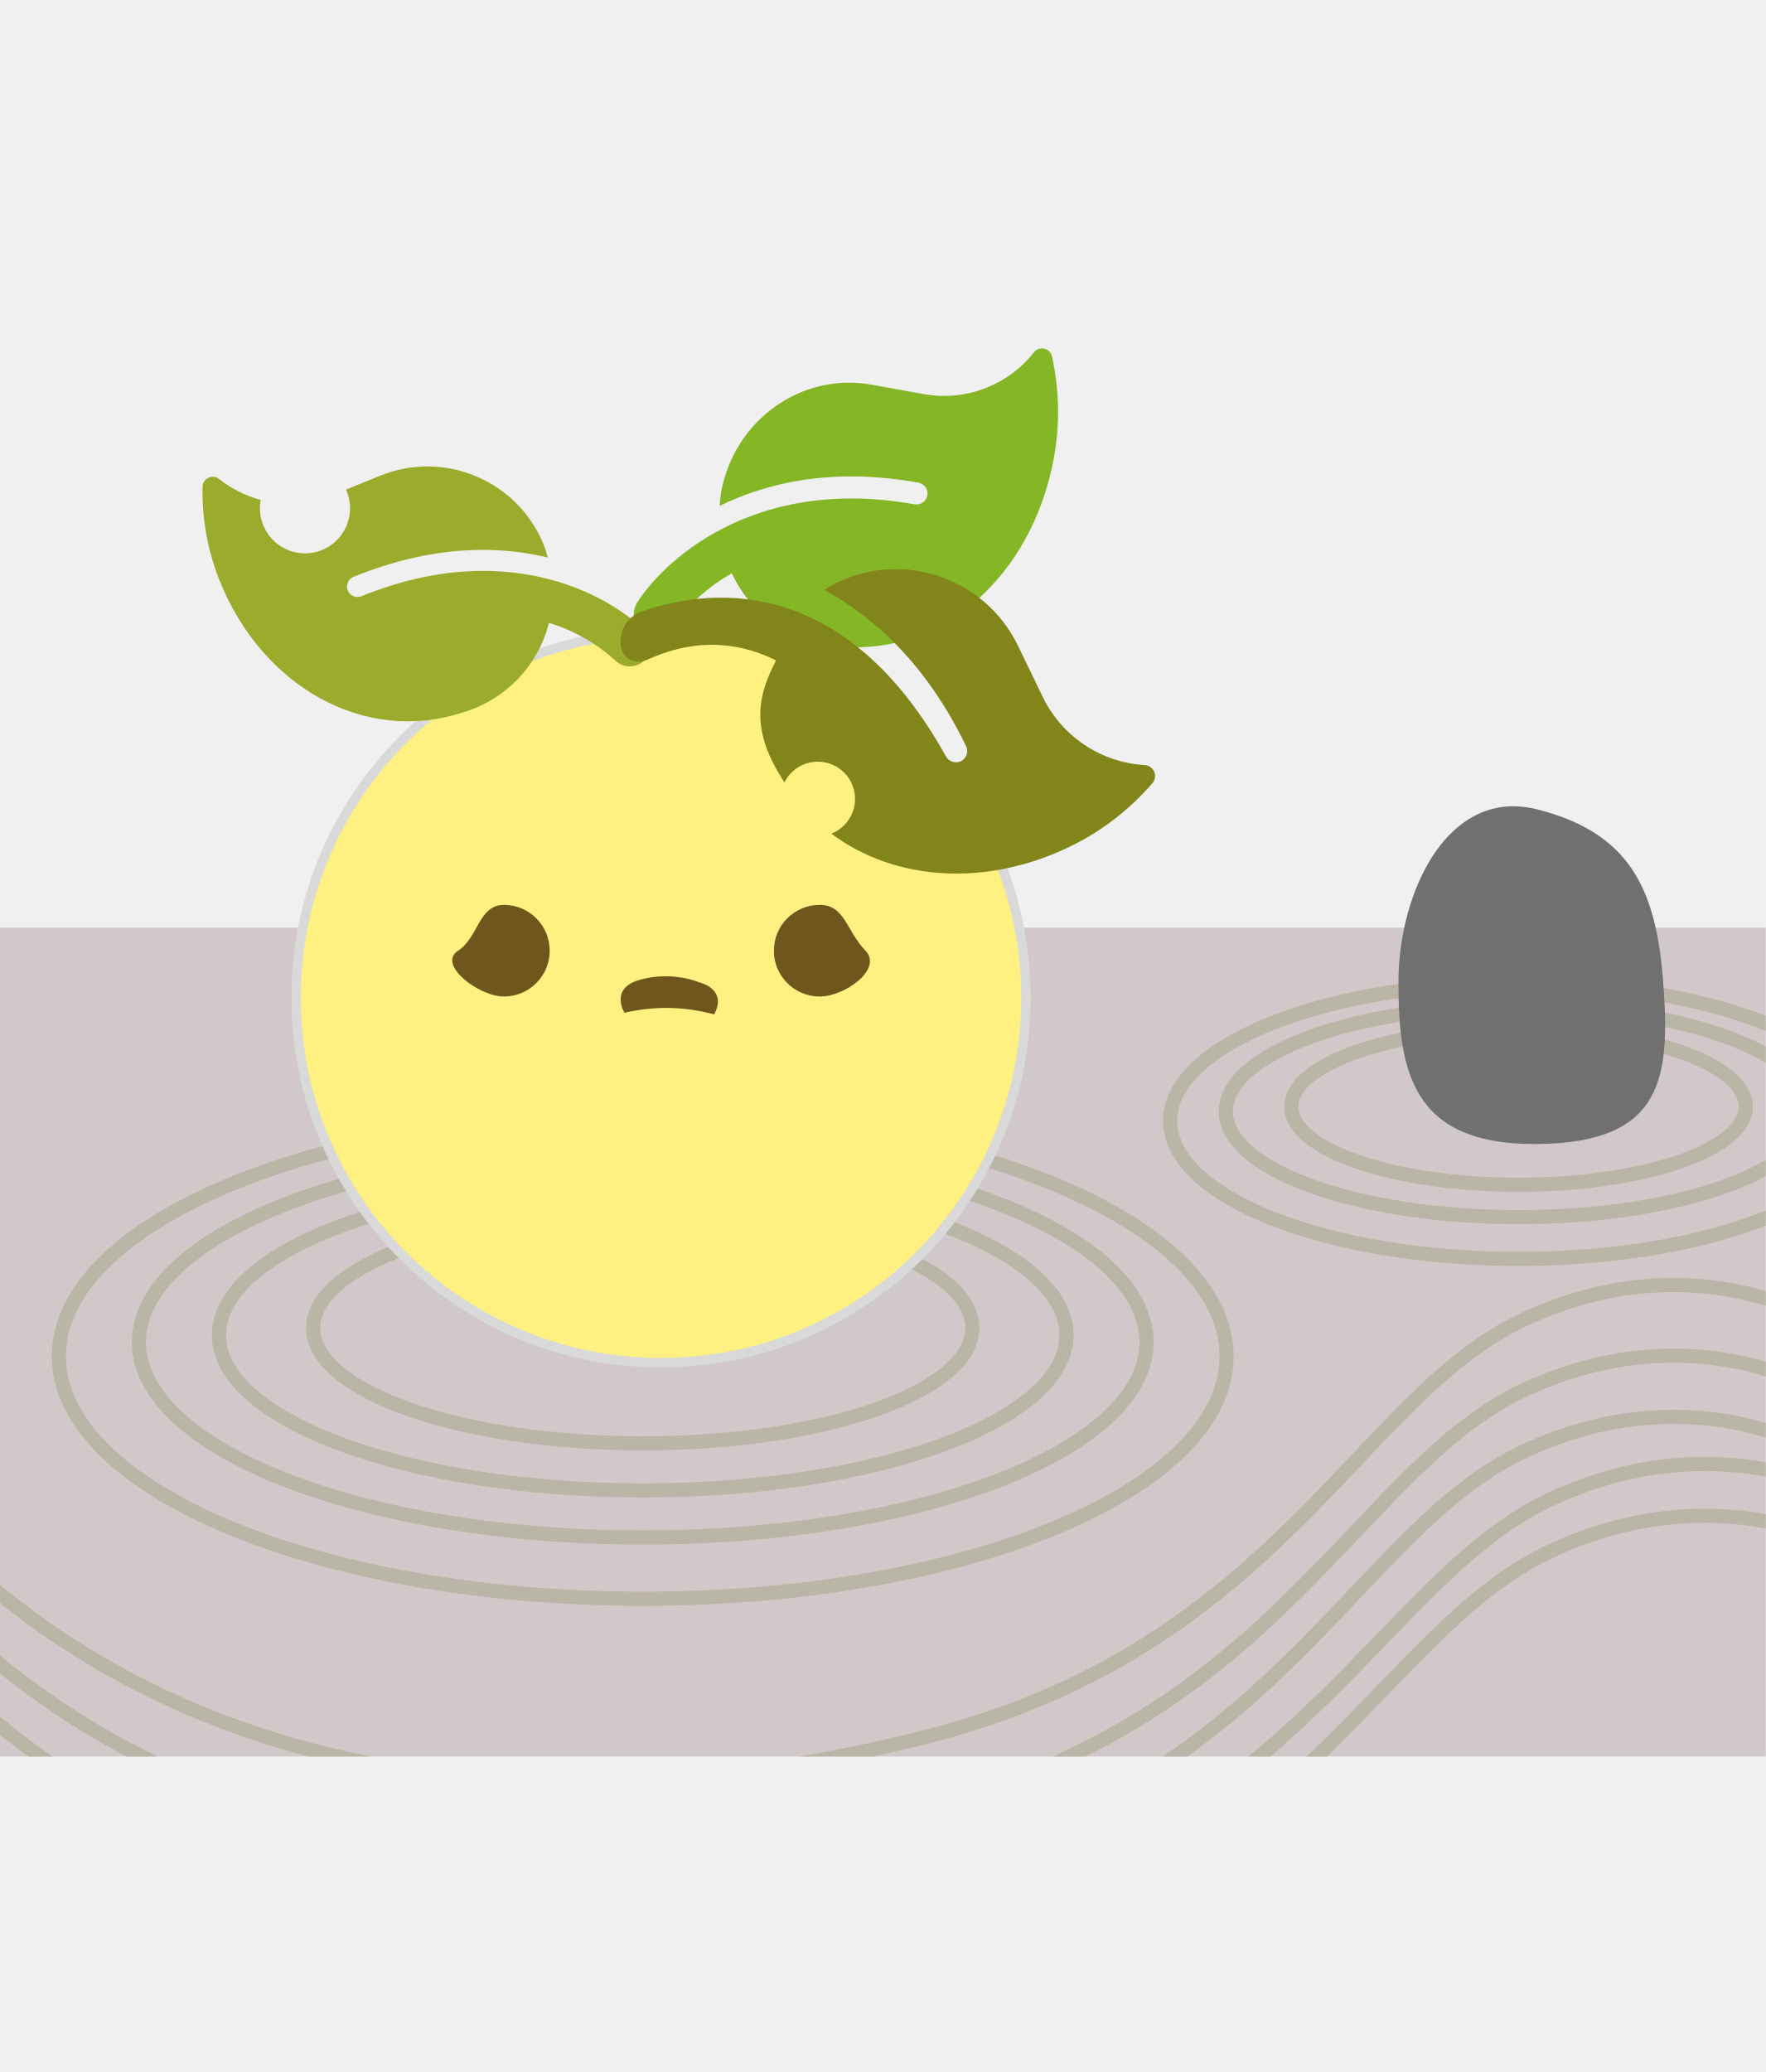
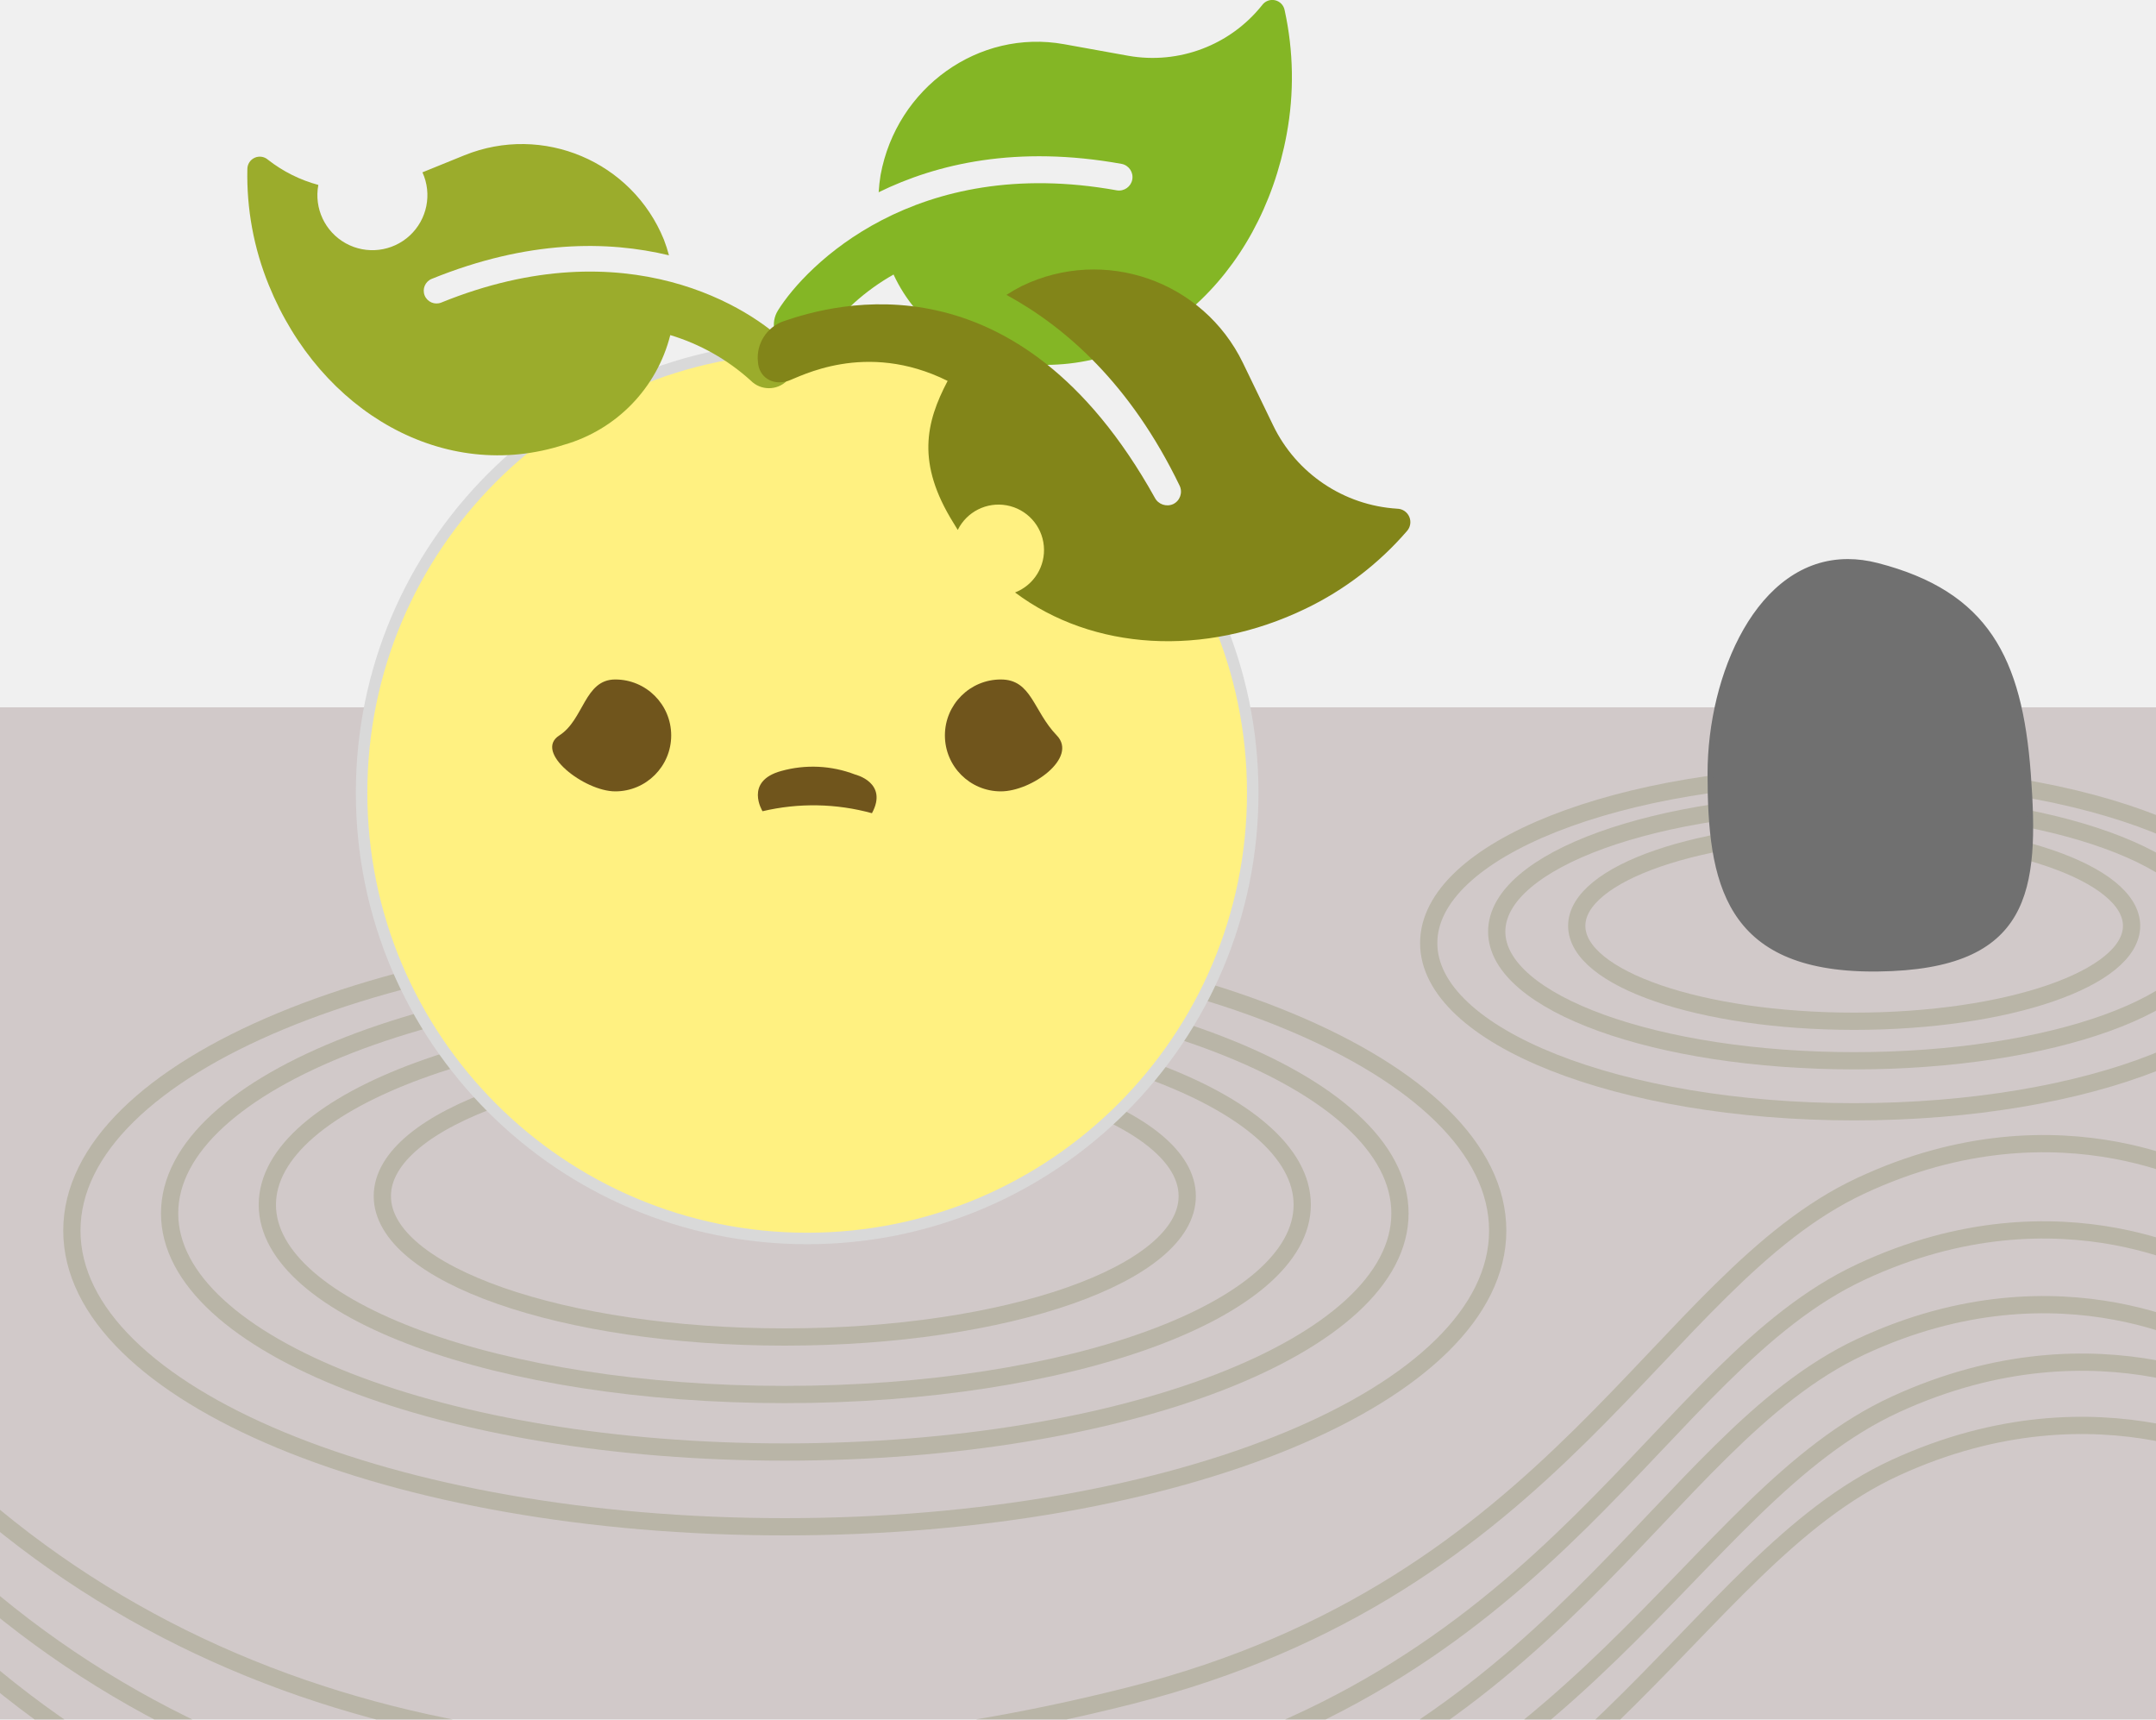
- <svg xmlns="http://www.w3.org/2000/svg" width="375" height="440" viewBox="0 0 375 440">
+ <svg xmlns="http://www.w3.org/2000/svg" width="375" height="299" viewBox="0 0 375 299">
  <defs>
    <clipPath id="clip-path">
      <rect id="Rectangle_333" data-name="Rectangle 333" width="375" height="62" transform="translate(0 670)" fill="#fff" stroke="#707070" stroke-width="1" />
    </clipPath>
    <clipPath id="clip-path-2">
      <rect id="Rectangle_336" data-name="Rectangle 336" width="375" height="176" transform="translate(0 197)" fill="#d1c9c9" />
    </clipPath>
    <clipPath id="clip-_03">
-       <rect width="375" height="440" />
+       <rect width="375" height="299" />
    </clipPath>
  </defs>
  <g id="_03" data-name="03" clip-path="url(#clip-_03)">
-     <rect id="Rectangle_332" data-name="Rectangle 332" width="375" height="176" transform="translate(0 197)" fill="#d1c9c9" />
-     <g id="Ellipse_29" data-name="Ellipse 29" transform="translate(65 256)" fill="none" stroke="#b9b5a7" stroke-width="3">
-       <ellipse cx="71.5" cy="26" rx="71.5" ry="26" stroke="none" />
-       <ellipse cx="71.5" cy="26" rx="70" ry="24.5" fill="none" />
-     </g>
-     <g id="Ellipse_30" data-name="Ellipse 30" transform="translate(272.747 216.908)" fill="none" stroke="#b9b5a7" stroke-width="3">
-       <ellipse cx="49.753" cy="18.092" rx="49.753" ry="18.092" stroke="none" />
-       <ellipse cx="49.753" cy="18.092" rx="48.253" ry="16.592" fill="none" />
-     </g>
-     <g id="Ellipse_31" data-name="Ellipse 31" transform="translate(45 249)" fill="none" stroke="#b9b5a7" stroke-width="3">
-       <ellipse cx="91.5" cy="34.5" rx="91.5" ry="34.5" stroke="none" />
-       <ellipse cx="91.5" cy="34.5" rx="90" ry="33" fill="none" />
-     </g>
-     <g id="Ellipse_32" data-name="Ellipse 32" transform="translate(258.829 212.037)" fill="none" stroke="#b9b5a7" stroke-width="3">
-       <ellipse cx="63.671" cy="23.963" rx="63.671" ry="23.963" stroke="none" />
-       <ellipse cx="63.671" cy="23.963" rx="62.171" ry="22.463" fill="none" />
-     </g>
-     <g id="Ellipse_33" data-name="Ellipse 33" transform="translate(28 242)" fill="none" stroke="#b9b5a7" stroke-width="3">
-       <ellipse cx="108.5" cy="43" rx="108.5" ry="43" stroke="none" />
-       <ellipse cx="108.5" cy="43" rx="107" ry="41.5" fill="none" />
-     </g>
-     <g id="Ellipse_34" data-name="Ellipse 34" transform="translate(247 207.166)" fill="none" stroke="#b9b5a7" stroke-width="3">
-       <ellipse cx="75.5" cy="30.834" rx="75.5" ry="30.834" stroke="none" />
-       <ellipse cx="75.5" cy="30.834" rx="74" ry="29.334" fill="none" />
-     </g>
-     <g id="Path_64" data-name="Path 64" transform="translate(297 176.063)" fill="#707070">
-       <path d="M 28.847 66.381 C 25.694 66.381 22.791 66.146 20.219 65.682 C 17.754 65.238 15.512 64.569 13.557 63.694 C 9.895 62.056 7.122 59.691 5.08 56.464 C 1.055 50.104 0.5 41.172 0.5 32.466 C 0.5 28.196 1.044 23.712 2.072 19.499 C 3.153 15.074 4.709 11.074 6.698 7.611 C 8.823 3.908 11.347 1.003 14.199 -1.025 C 17.296 -3.227 20.727 -4.344 24.399 -4.344 C 26.046 -4.344 27.761 -4.116 29.498 -3.668 C 34.234 -2.445 38.122 -0.841 41.382 1.236 C 44.561 3.261 47.095 5.706 49.129 8.712 C 51.079 11.592 52.555 14.971 53.643 19.041 C 54.649 22.807 55.33 27.21 55.724 32.503 C 56.099 37.558 56.397 43.387 55.755 48.3 C 55.441 50.699 54.934 52.753 54.204 54.579 C 53.421 56.537 52.403 58.184 51.092 59.612 C 49.095 61.789 46.474 63.39 43.08 64.508 C 39.452 65.702 35.049 66.314 29.617 66.377 C 29.36 66.38 29.101 66.381 28.847 66.381 Z" stroke="none" />
-       <path d="M 24.399 -3.844 C 20.833 -3.844 17.499 -2.758 14.489 -0.618 C 11.696 1.368 9.221 4.22 7.131 7.86 C 5.166 11.282 3.627 15.238 2.558 19.618 C 1.539 23.792 1 28.235 1 32.466 C 1 41.096 1.545 49.944 5.502 56.196 C 7.49 59.337 10.191 61.641 13.761 63.238 C 15.679 64.096 17.882 64.753 20.308 65.19 C 22.851 65.649 25.724 65.881 28.847 65.881 C 29.098 65.881 29.356 65.88 29.612 65.877 C 34.991 65.814 39.345 65.211 42.923 64.033 C 46.235 62.942 48.786 61.386 50.724 59.274 C 51.993 57.891 52.98 56.294 53.74 54.393 C 54.454 52.607 54.951 50.593 55.259 48.236 C 55.896 43.367 55.599 37.569 55.225 32.54 C 54.834 27.279 54.158 22.905 53.16 19.17 C 52.087 15.155 50.633 11.826 48.715 8.992 C 46.72 6.044 44.233 3.645 41.113 1.657 C 37.898 -0.39 34.058 -1.974 29.373 -3.184 C 27.677 -3.622 26.003 -3.844 24.399 -3.844 M 24.399 -4.844 C 26.061 -4.844 27.803 -4.622 29.623 -4.152 C 48.781 0.795 54.719 12.251 56.222 32.466 C 57.725 52.681 56.384 66.565 29.623 66.877 C 29.364 66.88 29.102 66.881 28.847 66.881 C 2.803 66.881 0 51.286 0 32.466 C 0 15.267 8.571 -4.844 24.399 -4.844 Z" stroke="none" fill="#707070" />
-     </g>
-     <g id="Ellipse_35" data-name="Ellipse 35" transform="translate(11 235)" fill="none" stroke="#b9b5a7" stroke-width="3">
-       <ellipse cx="125.5" cy="53" rx="125.5" ry="53" stroke="none" />
-       <ellipse cx="125.5" cy="53" rx="124" ry="51.5" fill="none" />
-     </g>
-     <g id="Mask_Group_605" data-name="Mask Group 605" transform="translate(0 -359)" clip-path="url(#clip-path)">
-       <path id="Path_65" data-name="Path 65" d="M835,676.218s-27.366-16.522-63.327,0-53.207,69.7-129.373,88.641-152.18,11.926-206.319-35.5" transform="translate(-442 12)" fill="none" stroke="#b9b5a7" stroke-width="3" />
-     </g>
-     <g id="Group_18" data-name="Group 18" transform="translate(23.684 -8.362)">
-       <circle id="Ellipse_14" data-name="Ellipse 14" cx="77.5" cy="77.5" r="77.5" transform="translate(39.209 142.726)" fill="#fff181" stroke="#d9d9d9" stroke-width="2" />
-       <path id="Path_42" data-name="Path 42" d="M93.06,210.248a9.729,9.729,0,0,1-9.729,9.729c-5.373,0-14.26-6.842-9.728-9.729,4.282-2.729,4.355-9.729,9.728-9.729A9.729,9.729,0,0,1,93.06,210.248Z" fill="#70551c" />
-       <path id="Path_43" data-name="Path 43" d="M160.124,210.248c3.732,3.866-4.356,9.729-9.729,9.729a9.729,9.729,0,0,1,0-19.458C155.768,200.519,156.012,205.987,160.124,210.248Z" fill="#70551c" />
-       <path id="Path_44" data-name="Path 44" d="M127.977,223.775a38.449,38.449,0,0,0-19.033-.343s-3.248-5.218,3.259-7a20.485,20.485,0,0,1,12.834.611S130.874,218.427,127.977,223.775Z" fill="#70551c" />
-       <path id="Path_45" data-name="Path 45" d="M113.24,142.306c-6.061-6.215-27.826-20.468-60.165-7.332a2.221,2.221,0,1,1-1.672-4.116c16.8-6.824,30.675-6.645,41.27-4.1a27.672,27.672,0,0,0-.879-2.716,26.665,26.665,0,0,0-34.73-14.666l-7.27,2.953a9.569,9.569,0,1,1-18.108,2.191,24.532,24.532,0,0,1-8.768-4.387,2.16,2.16,0,0,0-3.577,1.634,50.477,50.477,0,0,0,3.722,20.157C32.071,154.1,53.642,166.44,74.434,159.7A26.6,26.6,0,0,0,92.9,140.633a36.528,36.528,0,0,1,13.983,7.9,4.449,4.449,0,0,0,6.358-6.225Z" fill="#9bac2c" />
-       <path id="Path_46" data-name="Path 46" d="M200.113,105.691c-4.546,24.783-23.709,42.237-45.96,39.919A26.839,26.839,0,0,1,131.735,130.1a38.537,38.537,0,0,0-12.442,11.211,4.52,4.52,0,0,1-6.3,1.433,4.71,4.71,0,0,1-1.35-6.421c4.826-7.728,23.794-27.193,58.944-20.857a2.339,2.339,0,0,0,.844-4.6c-18.26-3.292-32.16-.036-42.286,4.925a30.017,30.017,0,0,1,.331-2.984c2.8-15.238,17.088-25.432,31.908-22.761l11.185,2.017a24.351,24.351,0,0,0,23.266-8.8,2.184,2.184,0,0,1,3.925.885A54.363,54.363,0,0,1,200.113,105.691Z" fill="#84b625" />
-       <path id="Path_47" data-name="Path 47" d="M219.337,170.822a25.721,25.721,0,0,1-21.6-14.53l-5.224-10.8A28.807,28.807,0,0,0,154.044,132.1a29.506,29.506,0,0,0-2.671,1.541c10.338,5.632,21.591,15.536,30.118,33.173a2.407,2.407,0,0,1-1.116,3.206,2.46,2.46,0,0,1-3.205-1.116c-23.868-42.842-55.671-33.723-64.546-30.692a6.717,6.717,0,0,0-4.476,7.08c.153,2.658,2.553,4.17,5.2,3.321,1.952-.625,13.433-7.149,27.793-.012-3.813,7.242-5.45,14.3.994,24.661.246.427.509.839.767,1.254a7.911,7.911,0,1,1,9.965,10.875c13.467,10.089,32.868,11.36,50.571,2.8a54.538,54.538,0,0,0,17.582-13.466A2.334,2.334,0,0,0,219.337,170.822Z" fill="#828519" />
-     </g>
-     <g id="Mask_Group_608" data-name="Mask Group 608" clip-path="url(#clip-path-2)">
-       <path id="Path_60" data-name="Path 60" d="M827.8,676.218s-26.872-16.522-62.185,0-52.247,69.7-127.039,88.641-149.435,11.926-202.6-35.5" transform="translate(-442 -368)" fill="none" stroke="#b9b5a7" stroke-width="3" />
-       <path id="Path_62" data-name="Path 62" d="M827.8,676.218s-26.872-16.522-62.185,0-52.247,69.7-127.039,88.641-149.435,11.926-202.6-35.5" transform="translate(-442 -381)" fill="none" stroke="#b9b5a7" stroke-width="3" />
-       <path id="Path_63" data-name="Path 63" d="M827.8,676.218s-26.872-16.522-62.185,0-52.247,69.7-127.039,88.641-149.435,11.926-202.6-35.5" transform="translate(-442 -396)" fill="none" stroke="#b9b5a7" stroke-width="3" />
-       <path id="Path_61" data-name="Path 61" d="M835,676.218s-27.366-16.522-63.327,0-53.207,69.7-129.373,88.641-152.18,11.926-206.319-35.5" transform="translate(-442 -358)" fill="none" stroke="#b9b5a7" stroke-width="3" />
+     <g id="Group_20" data-name="Group 20" transform="translate(0 -74)">
+       <rect id="Rectangle_332" data-name="Rectangle 332" width="375" height="176" transform="translate(0 197)" fill="#d1c9c9" />
+       <g id="Ellipse_29" data-name="Ellipse 29" transform="translate(65 256)" fill="none" stroke="#b9b5a7" stroke-width="3">
+         <ellipse cx="71.5" cy="26" rx="71.5" ry="26" stroke="none" />
+         <ellipse cx="71.5" cy="26" rx="70" ry="24.5" fill="none" />
+       </g>
+       <g id="Ellipse_30" data-name="Ellipse 30" transform="translate(272.747 216.908)" fill="none" stroke="#b9b5a7" stroke-width="3">
+         <ellipse cx="49.753" cy="18.092" rx="49.753" ry="18.092" stroke="none" />
+         <ellipse cx="49.753" cy="18.092" rx="48.253" ry="16.592" fill="none" />
+       </g>
+       <g id="Ellipse_31" data-name="Ellipse 31" transform="translate(45 249)" fill="none" stroke="#b9b5a7" stroke-width="3">
+         <ellipse cx="91.5" cy="34.5" rx="91.5" ry="34.5" stroke="none" />
+         <ellipse cx="91.5" cy="34.5" rx="90" ry="33" fill="none" />
+       </g>
+       <g id="Ellipse_32" data-name="Ellipse 32" transform="translate(258.829 212.037)" fill="none" stroke="#b9b5a7" stroke-width="3">
+         <ellipse cx="63.671" cy="23.963" rx="63.671" ry="23.963" stroke="none" />
+         <ellipse cx="63.671" cy="23.963" rx="62.171" ry="22.463" fill="none" />
+       </g>
+       <g id="Ellipse_33" data-name="Ellipse 33" transform="translate(28 242)" fill="none" stroke="#b9b5a7" stroke-width="3">
+         <ellipse cx="108.5" cy="43" rx="108.5" ry="43" stroke="none" />
+         <ellipse cx="108.5" cy="43" rx="107" ry="41.5" fill="none" />
+       </g>
+       <g id="Ellipse_34" data-name="Ellipse 34" transform="translate(247 207.166)" fill="none" stroke="#b9b5a7" stroke-width="3">
+         <ellipse cx="75.5" cy="30.834" rx="75.5" ry="30.834" stroke="none" />
+         <ellipse cx="75.5" cy="30.834" rx="74" ry="29.334" fill="none" />
+       </g>
+       <g id="Path_64" data-name="Path 64" transform="translate(297 176.063)" fill="#707070">
+         <path d="M 28.847 66.381 C 25.694 66.381 22.791 66.146 20.219 65.682 C 17.754 65.238 15.512 64.569 13.557 63.694 C 9.895 62.056 7.122 59.691 5.08 56.464 C 1.055 50.104 0.5 41.172 0.5 32.466 C 0.5 28.196 1.044 23.712 2.072 19.499 C 3.153 15.074 4.709 11.074 6.698 7.611 C 8.823 3.908 11.347 1.003 14.199 -1.025 C 17.296 -3.227 20.727 -4.344 24.399 -4.344 C 26.046 -4.344 27.761 -4.116 29.498 -3.668 C 34.234 -2.445 38.122 -0.841 41.382 1.236 C 44.561 3.261 47.095 5.706 49.129 8.712 C 51.079 11.592 52.555 14.971 53.643 19.041 C 54.649 22.807 55.33 27.21 55.724 32.503 C 56.099 37.558 56.397 43.387 55.755 48.3 C 55.441 50.699 54.934 52.753 54.204 54.579 C 53.421 56.537 52.403 58.184 51.092 59.612 C 49.095 61.789 46.474 63.39 43.08 64.508 C 39.452 65.702 35.049 66.314 29.617 66.377 C 29.36 66.38 29.101 66.381 28.847 66.381 Z" stroke="none" />
+         <path d="M 24.399 -3.844 C 20.833 -3.844 17.499 -2.758 14.489 -0.618 C 11.696 1.368 9.221 4.22 7.131 7.86 C 5.166 11.282 3.627 15.238 2.558 19.618 C 1.539 23.792 1 28.235 1 32.466 C 1 41.096 1.545 49.944 5.502 56.196 C 7.49 59.337 10.191 61.641 13.761 63.238 C 15.679 64.096 17.882 64.753 20.308 65.19 C 22.851 65.649 25.724 65.881 28.847 65.881 C 29.098 65.881 29.356 65.88 29.612 65.877 C 34.991 65.814 39.345 65.211 42.923 64.033 C 46.235 62.942 48.786 61.386 50.724 59.274 C 51.993 57.891 52.98 56.294 53.74 54.393 C 54.454 52.607 54.951 50.593 55.259 48.236 C 55.896 43.367 55.599 37.569 55.225 32.54 C 54.834 27.279 54.158 22.905 53.16 19.17 C 52.087 15.155 50.633 11.826 48.715 8.992 C 46.72 6.044 44.233 3.645 41.113 1.657 C 37.898 -0.39 34.058 -1.974 29.373 -3.184 C 27.677 -3.622 26.003 -3.844 24.399 -3.844 M 24.399 -4.844 C 26.061 -4.844 27.803 -4.622 29.623 -4.152 C 48.781 0.795 54.719 12.251 56.222 32.466 C 57.725 52.681 56.384 66.565 29.623 66.877 C 29.364 66.88 29.102 66.881 28.847 66.881 C 2.803 66.881 0 51.286 0 32.466 C 0 15.267 8.571 -4.844 24.399 -4.844 Z" stroke="none" fill="#707070" />
+       </g>
+       <g id="Ellipse_35" data-name="Ellipse 35" transform="translate(11 235)" fill="none" stroke="#b9b5a7" stroke-width="3">
+         <ellipse cx="125.5" cy="53" rx="125.5" ry="53" stroke="none" />
+         <ellipse cx="125.5" cy="53" rx="124" ry="51.5" fill="none" />
+       </g>
+       <g id="Mask_Group_605" data-name="Mask Group 605" transform="translate(0 -359)" clip-path="url(#clip-path)">
+         <path id="Path_65" data-name="Path 65" d="M835,676.218s-27.366-16.522-63.327,0-53.207,69.7-129.373,88.641-152.18,11.926-206.319-35.5" transform="translate(-442 12)" fill="none" stroke="#b9b5a7" stroke-width="3" />
+       </g>
+       <g id="Group_18" data-name="Group 18" transform="translate(23.684 -8.362)">
+         <circle id="Ellipse_14" data-name="Ellipse 14" cx="77.5" cy="77.5" r="77.5" transform="translate(39.209 142.726)" fill="#fff181" stroke="#d9d9d9" stroke-width="2" />
+         <path id="Path_42" data-name="Path 42" d="M93.06,210.248a9.729,9.729,0,0,1-9.729,9.729c-5.373,0-14.26-6.842-9.728-9.729,4.282-2.729,4.355-9.729,9.728-9.729A9.729,9.729,0,0,1,93.06,210.248Z" fill="#70551c" />
+         <path id="Path_43" data-name="Path 43" d="M160.124,210.248c3.732,3.866-4.356,9.729-9.729,9.729a9.729,9.729,0,0,1,0-19.458C155.768,200.519,156.012,205.987,160.124,210.248Z" fill="#70551c" />
+         <path id="Path_44" data-name="Path 44" d="M127.977,223.775a38.449,38.449,0,0,0-19.033-.343s-3.248-5.218,3.259-7a20.485,20.485,0,0,1,12.834.611S130.874,218.427,127.977,223.775Z" fill="#70551c" />
+         <path id="Path_45" data-name="Path 45" d="M113.24,142.306c-6.061-6.215-27.826-20.468-60.165-7.332a2.221,2.221,0,1,1-1.672-4.116c16.8-6.824,30.675-6.645,41.27-4.1a27.672,27.672,0,0,0-.879-2.716,26.665,26.665,0,0,0-34.73-14.666l-7.27,2.953a9.569,9.569,0,1,1-18.108,2.191,24.532,24.532,0,0,1-8.768-4.387,2.16,2.16,0,0,0-3.577,1.634,50.477,50.477,0,0,0,3.722,20.157C32.071,154.1,53.642,166.44,74.434,159.7A26.6,26.6,0,0,0,92.9,140.633a36.528,36.528,0,0,1,13.983,7.9,4.449,4.449,0,0,0,6.358-6.225Z" fill="#9bac2c" />
+         <path id="Path_46" data-name="Path 46" d="M200.113,105.691c-4.546,24.783-23.709,42.237-45.96,39.919A26.839,26.839,0,0,1,131.735,130.1a38.537,38.537,0,0,0-12.442,11.211,4.52,4.52,0,0,1-6.3,1.433,4.71,4.71,0,0,1-1.35-6.421c4.826-7.728,23.794-27.193,58.944-20.857a2.339,2.339,0,0,0,.844-4.6c-18.26-3.292-32.16-.036-42.286,4.925a30.017,30.017,0,0,1,.331-2.984c2.8-15.238,17.088-25.432,31.908-22.761l11.185,2.017a24.351,24.351,0,0,0,23.266-8.8,2.184,2.184,0,0,1,3.925.885A54.363,54.363,0,0,1,200.113,105.691Z" fill="#84b625" />
+         <path id="Path_47" data-name="Path 47" d="M219.337,170.822a25.721,25.721,0,0,1-21.6-14.53l-5.224-10.8A28.807,28.807,0,0,0,154.044,132.1a29.506,29.506,0,0,0-2.671,1.541c10.338,5.632,21.591,15.536,30.118,33.173a2.407,2.407,0,0,1-1.116,3.206,2.46,2.46,0,0,1-3.205-1.116c-23.868-42.842-55.671-33.723-64.546-30.692a6.717,6.717,0,0,0-4.476,7.08c.153,2.658,2.553,4.17,5.2,3.321,1.952-.625,13.433-7.149,27.793-.012-3.813,7.242-5.45,14.3.994,24.661.246.427.509.839.767,1.254a7.911,7.911,0,1,1,9.965,10.875c13.467,10.089,32.868,11.36,50.571,2.8a54.538,54.538,0,0,0,17.582-13.466A2.334,2.334,0,0,0,219.337,170.822Z" fill="#828519" />
+       </g>
+       <g id="Mask_Group_608" data-name="Mask Group 608" clip-path="url(#clip-path-2)">
+         <path id="Path_60" data-name="Path 60" d="M827.8,676.218s-26.872-16.522-62.185,0-52.247,69.7-127.039,88.641-149.435,11.926-202.6-35.5" transform="translate(-442 -368)" fill="none" stroke="#b9b5a7" stroke-width="3" />
+         <path id="Path_62" data-name="Path 62" d="M827.8,676.218s-26.872-16.522-62.185,0-52.247,69.7-127.039,88.641-149.435,11.926-202.6-35.5" transform="translate(-442 -381)" fill="none" stroke="#b9b5a7" stroke-width="3" />
+         <path id="Path_63" data-name="Path 63" d="M827.8,676.218s-26.872-16.522-62.185,0-52.247,69.7-127.039,88.641-149.435,11.926-202.6-35.5" transform="translate(-442 -396)" fill="none" stroke="#b9b5a7" stroke-width="3" />
+         <path id="Path_61" data-name="Path 61" d="M835,676.218s-27.366-16.522-63.327,0-53.207,69.7-129.373,88.641-152.18,11.926-206.319-35.5" transform="translate(-442 -358)" fill="none" stroke="#b9b5a7" stroke-width="3" />
+       </g>
    </g>
  </g>
</svg>
